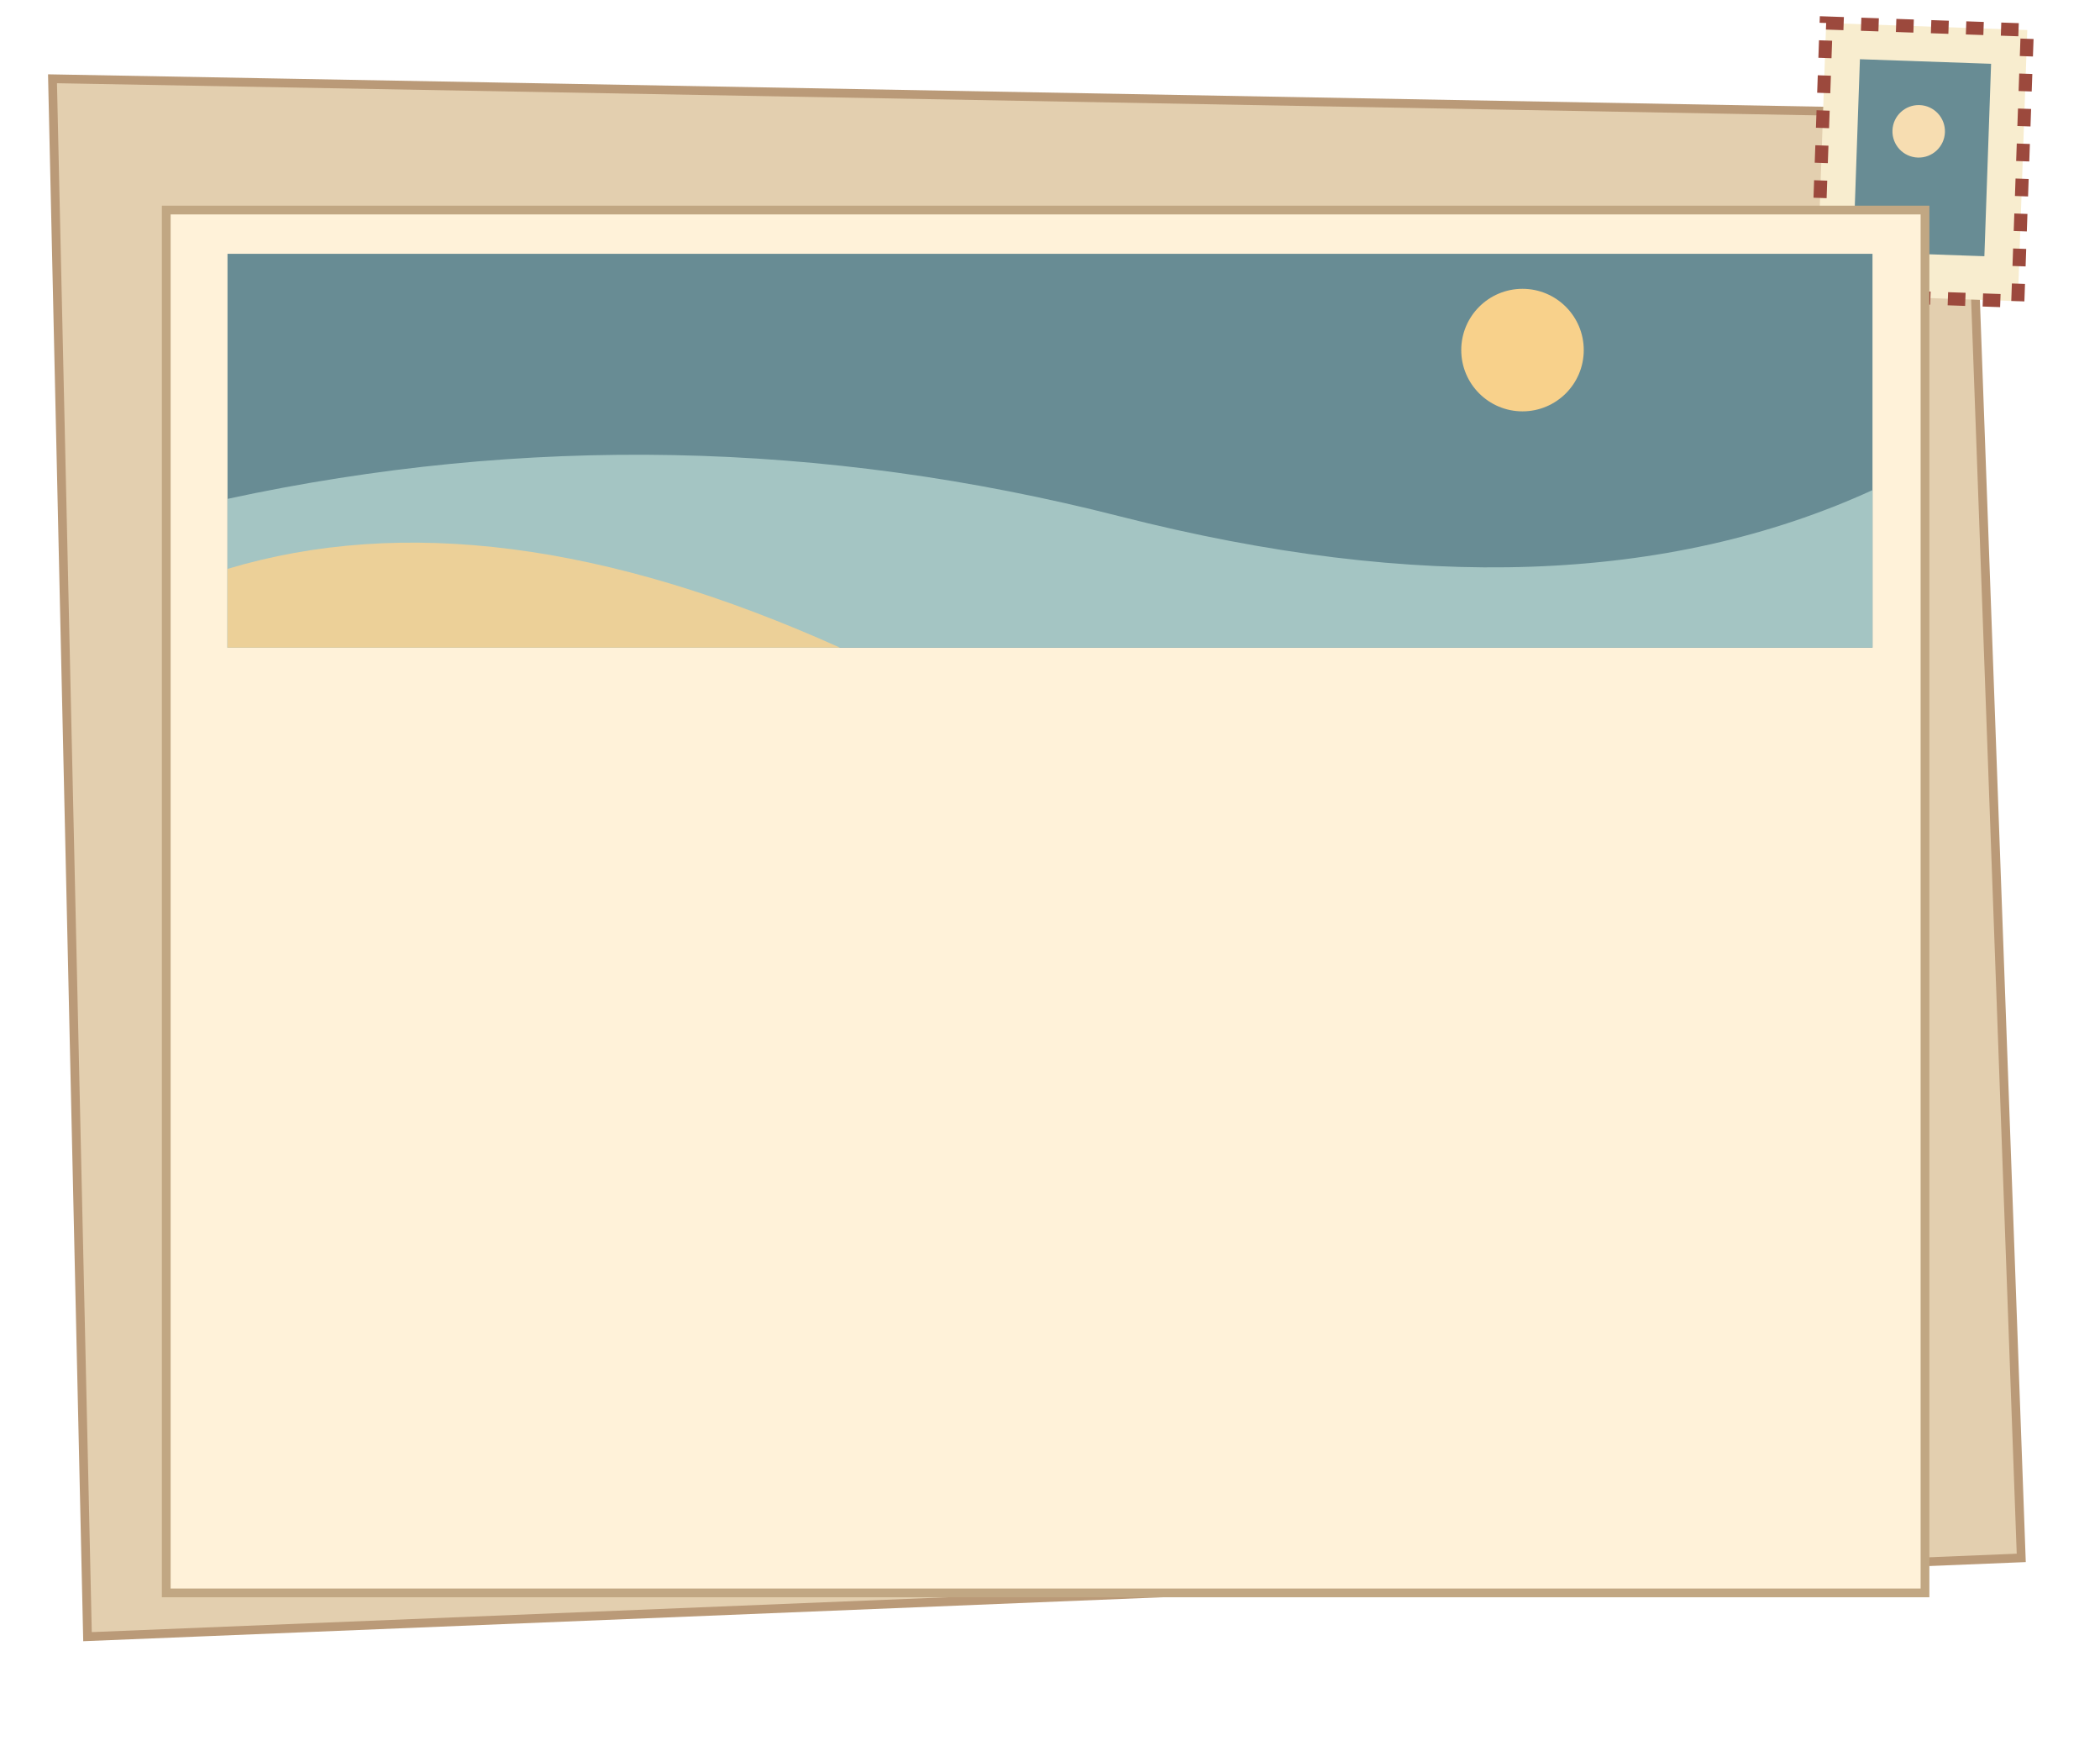
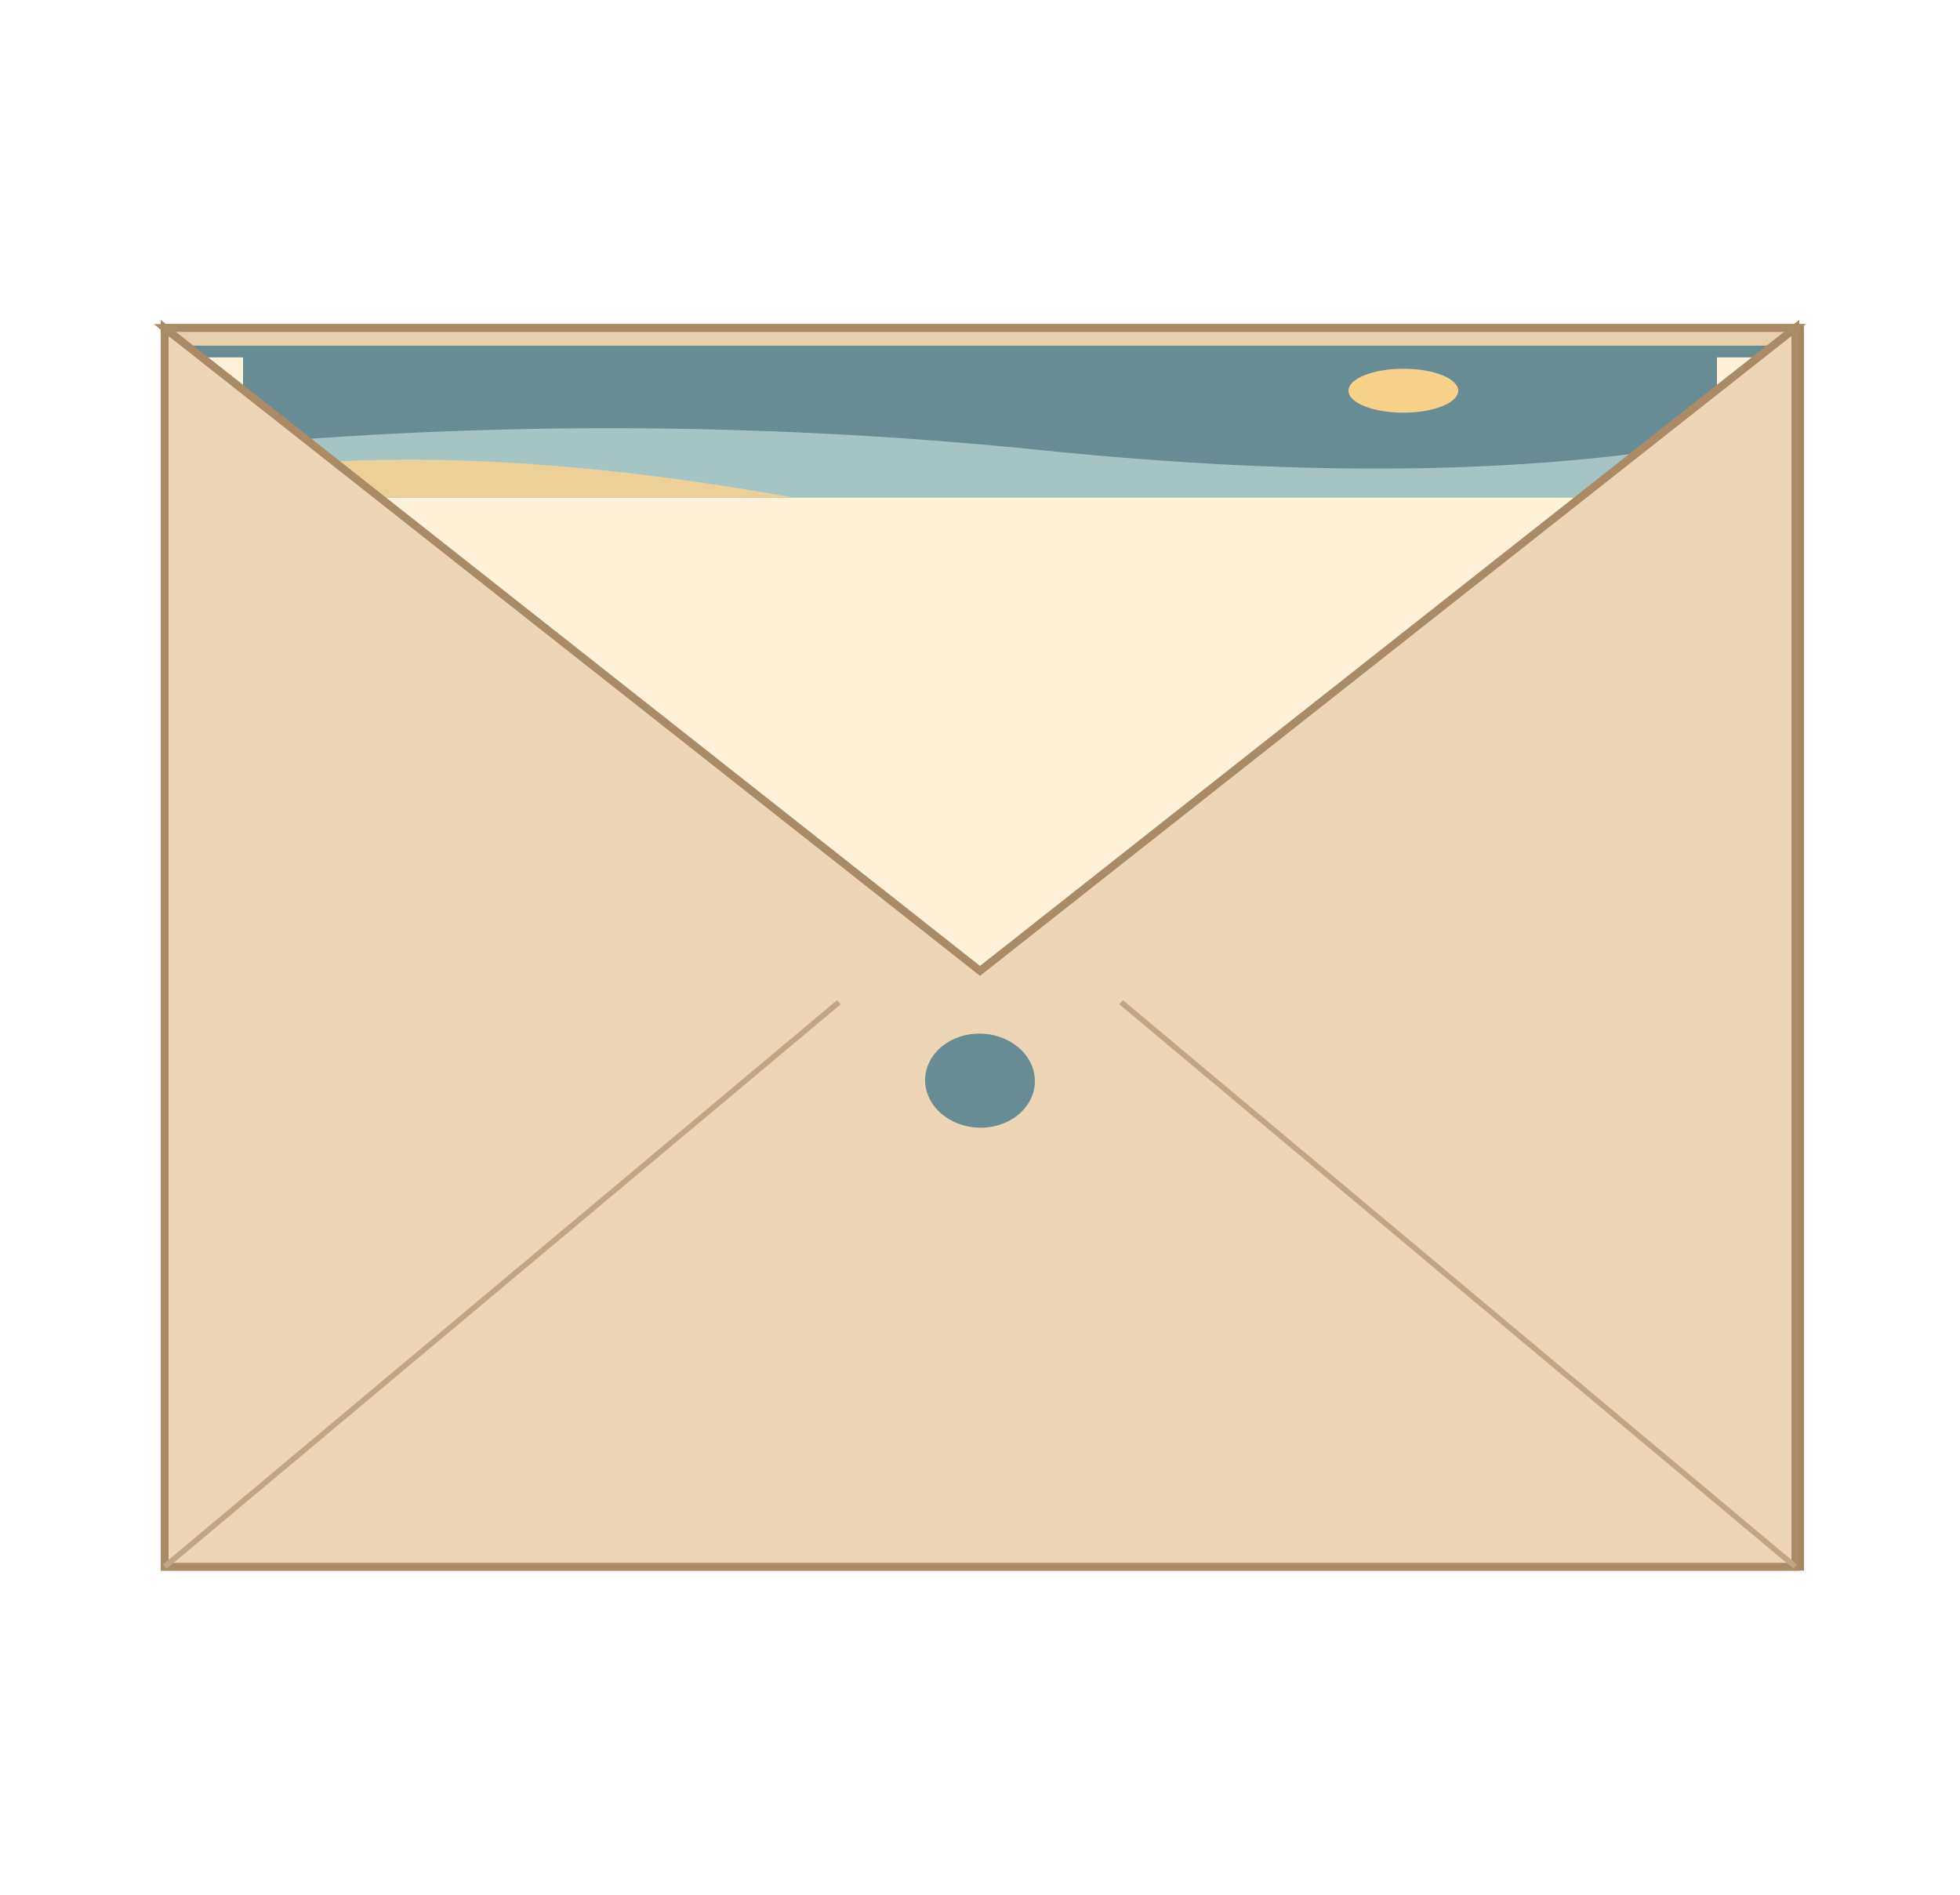
- <svg xmlns="http://www.w3.org/2000/svg" viewBox="0 0 240 200" preserveAspectRatio="xMidYMid meet" aria-hidden="true" focusable="false" class="theme-object" opacity="1">
-   <g data-visual-axis="palette" data-visual-value="4">
+ <svg xmlns="http://www.w3.org/2000/svg" viewBox="60 92 120 116" preserveAspectRatio="xMidYMid meet" opacity="1" aria-hidden="true" focusable="false">
+   <g data-theme-part="back" transform="translate(0 -44.76) translate(120 165) scale(0.48 0.48) translate(-120 -165)">
+     <g data-visual-axis="silhouette" data-visual-value="3">
+       <rect x="16" y="148" width="208.6" height="158" fill="#d8bc94" stroke="#a78762" stroke-width="1" />
+     </g>
+   </g>
+   <g data-theme-part="flap" transform="translate(0 -35.92) translate(120 148) scale(0.48 -0.48) translate(-120 -148)">
    <g data-visual-axis="envelope" data-visual-value="2">
-       <path d="M6 9L225 13L231 178L10 187Z" fill="#e3cfaf" stroke="#ba9a78" stroke-width="1" />
-       <g data-visual-axis="postage" data-visual-value="0">
-         <g data-visual-axis="orientation" data-visual-value="5" transform="rotate(2 219 23)">
-           <rect x="208" y="3" width="23" height="31" fill="#f8edcf" stroke="#9c493d" stroke-width="1.5" stroke-dasharray="2 2" />
-           <rect x="212" y="7" width="15" height="22" fill="#688c94" />
-           <circle cx="219" cy="15" r="3" fill="#f7ddb1" />
-         </g>
-       </g>
+       <path d="M16 148L120 59L224 148Z" fill="#e7cfae" stroke="#ab8b66" stroke-width="1" />
    </g>
-     <path d="M19 24H220V182H19Z" fill="#fff2d9" stroke="#c1a783" stroke-width="1" data-visual-axis="silhouette" data-visual-value="3" data-visual-scope="self" />
-     <g data-visual-axis="landscape" data-visual-value="0">
+   </g>
+   <g data-theme-part="card" transform="translate(0 20.52) translate(120 165) scale(0.48 0.48) translate(-120 -165)">
+     <g data-visual-axis="palette" data-visual-value="4">
+       <rect x="20" y="15" width="200" height="152" fill="#fff2d9" stroke="#688c94" stroke-width="1.5" />
+     </g>
+     <g data-visual-axis="landscape" data-visual-value="0" transform="translate(0 4) scale(1 .4)">
      <rect x="26" y="29" width="188" height="45" fill="#688c94" />
      <circle cx="174" cy="40" r="7" fill="#f8d18b" />
      <path d="M26 57Q77 46 128 59T214 56V74H26Z" fill="#a4c5c3" />
      <path d="M26 65Q56 56 96 74H26Z" fill="#ecd098" />
    </g>
  </g>
-   <rect x="30" y="87" width="180" height="58" fill="none" stroke="none" data-theme-content-area="content" />
+   <g data-theme-part="front" transform="translate(0 -44.76) translate(120 165) scale(0.48 0.48) translate(-120 -165)">
+     <path d="M16 148L120 230L224 148V306H16Z" fill="#ecd6b5" stroke="#ab8b66" stroke-width="1" />
+     <path d="M16 306L102 234M224 306L138 234" fill="none" stroke="#c2a582" stroke-width=".7" />
+     <g data-visual-axis="postage" data-visual-value="0">
+       <g data-visual-axis="orientation" data-visual-value="5" transform="rotate(2 120 244)">
+         <ellipse cx="120" cy="244" rx="7.0" ry="6.0" fill="#688c94" />
+       </g>
+     </g>
+   </g>
+   <rect x="78" y="132" width="84" height="37" fill="none" data-theme-content-area="content" />
</svg>
